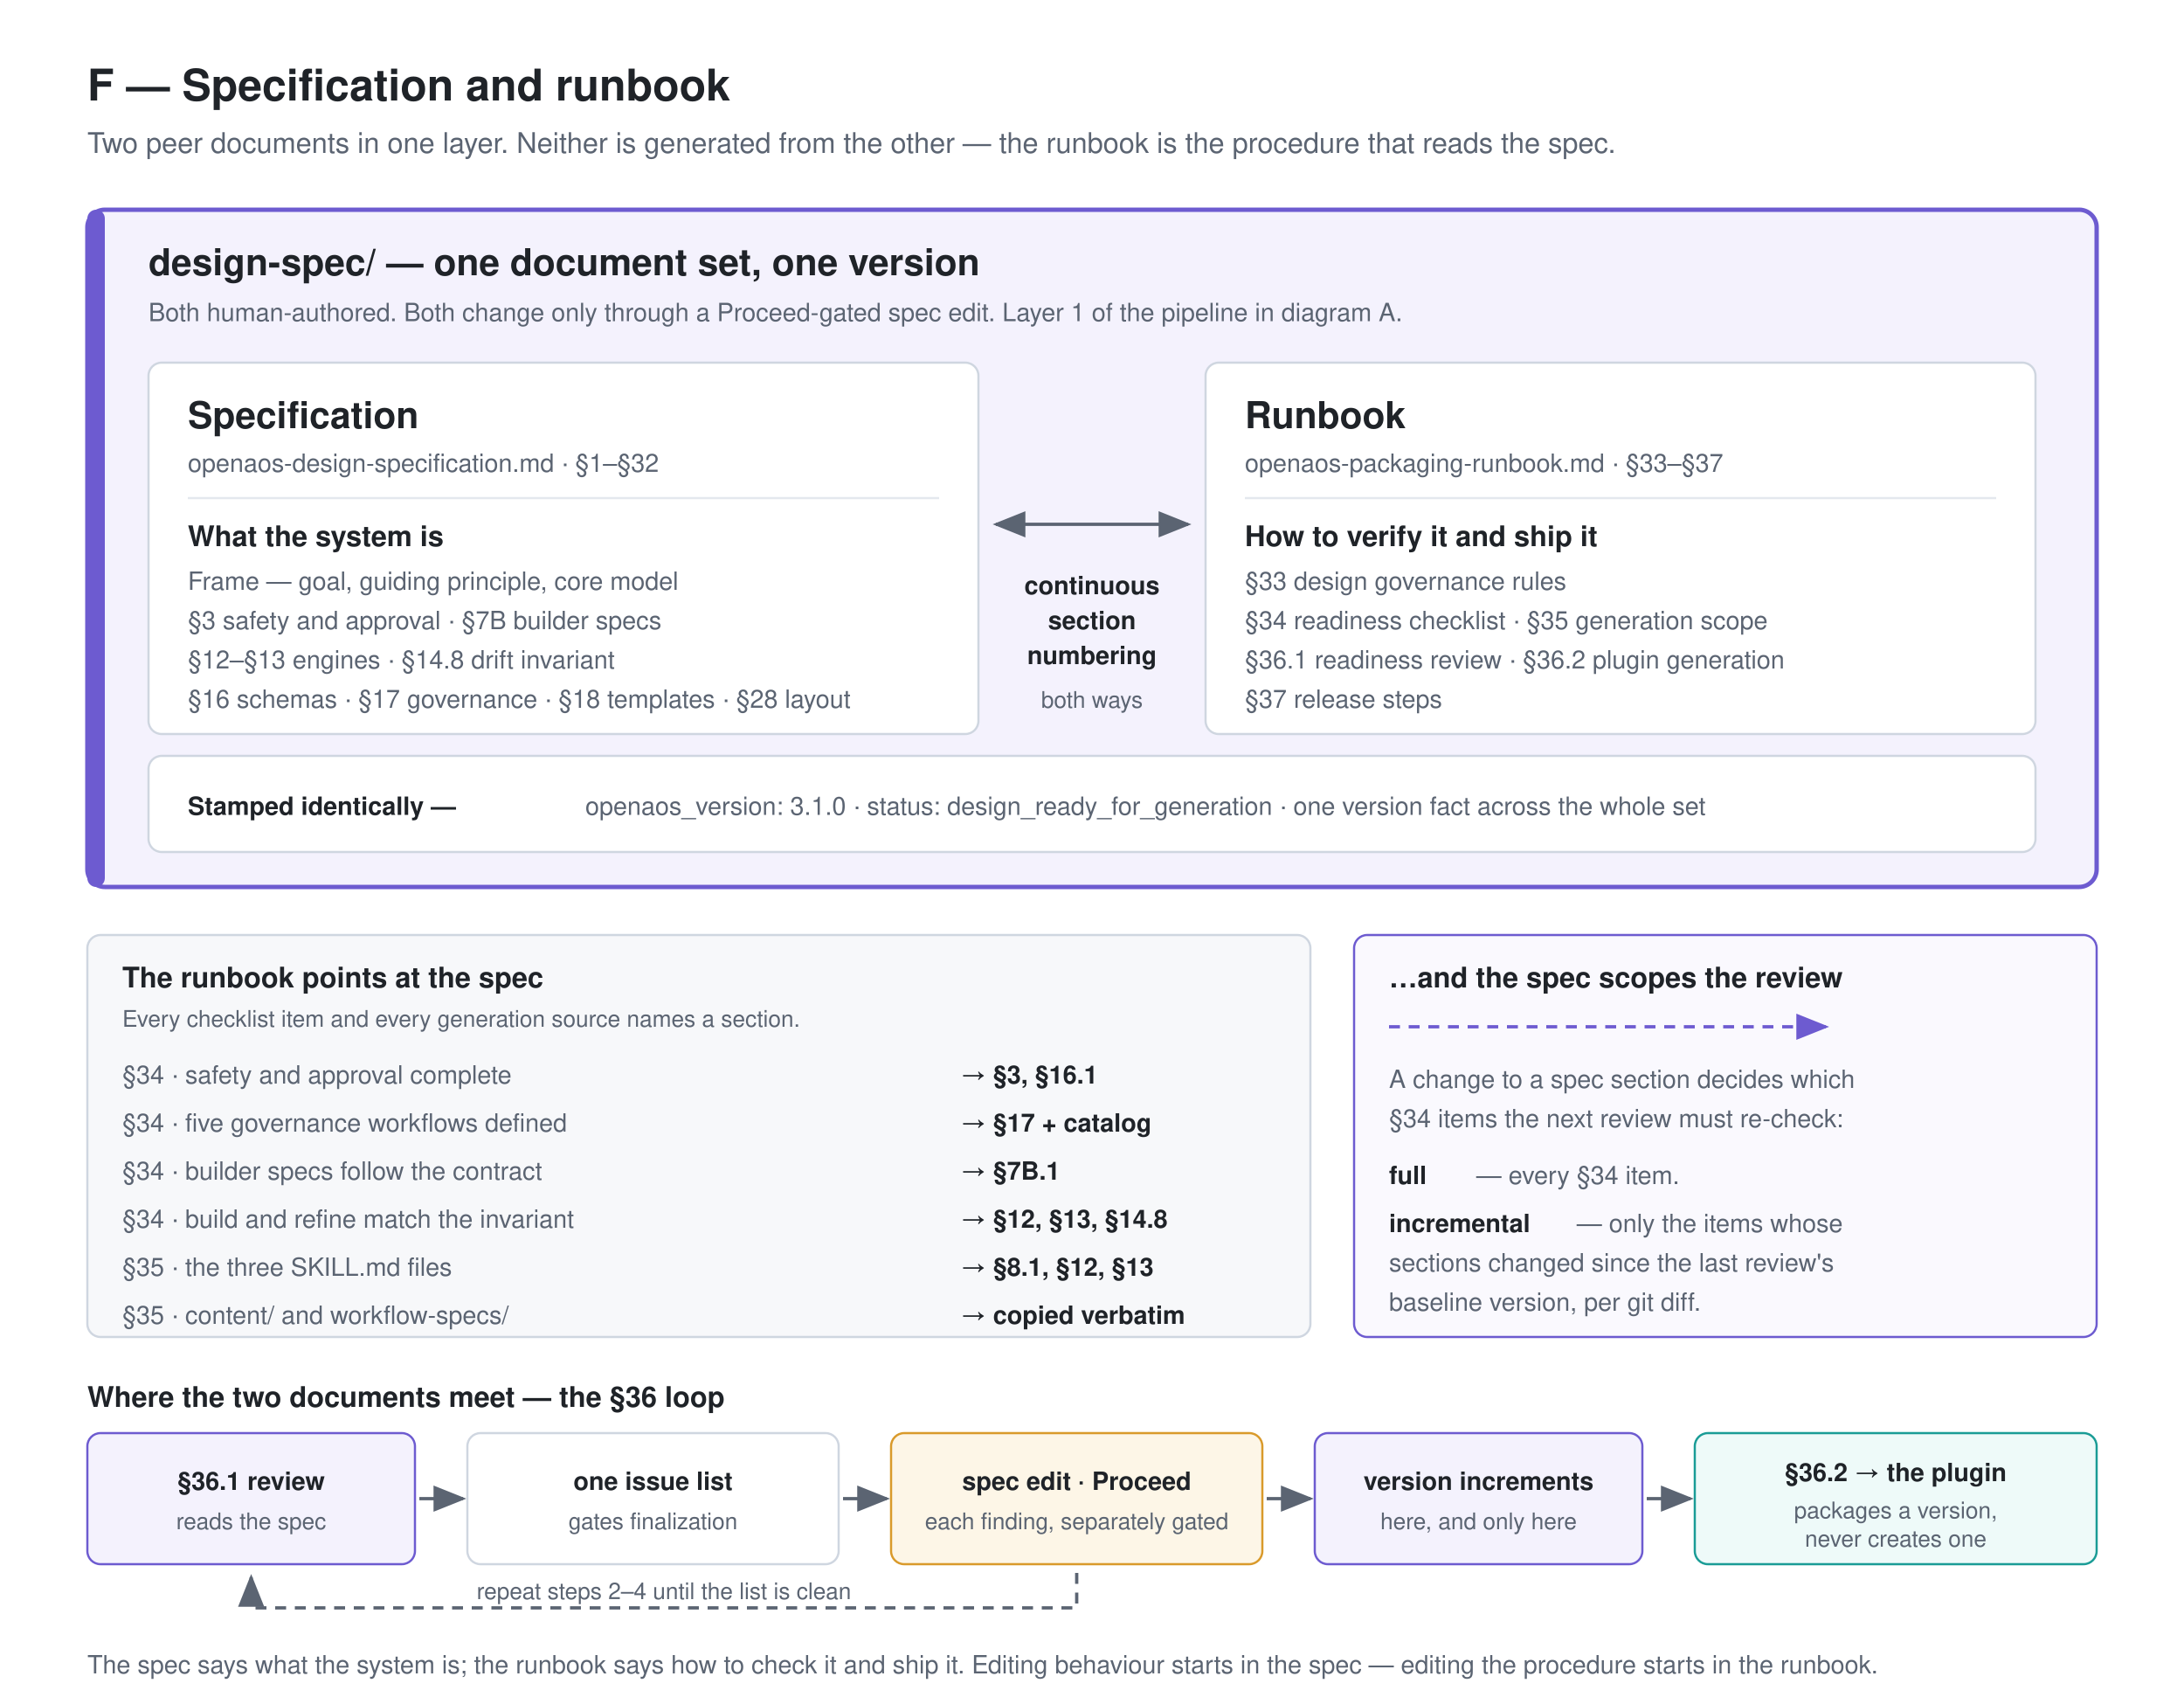
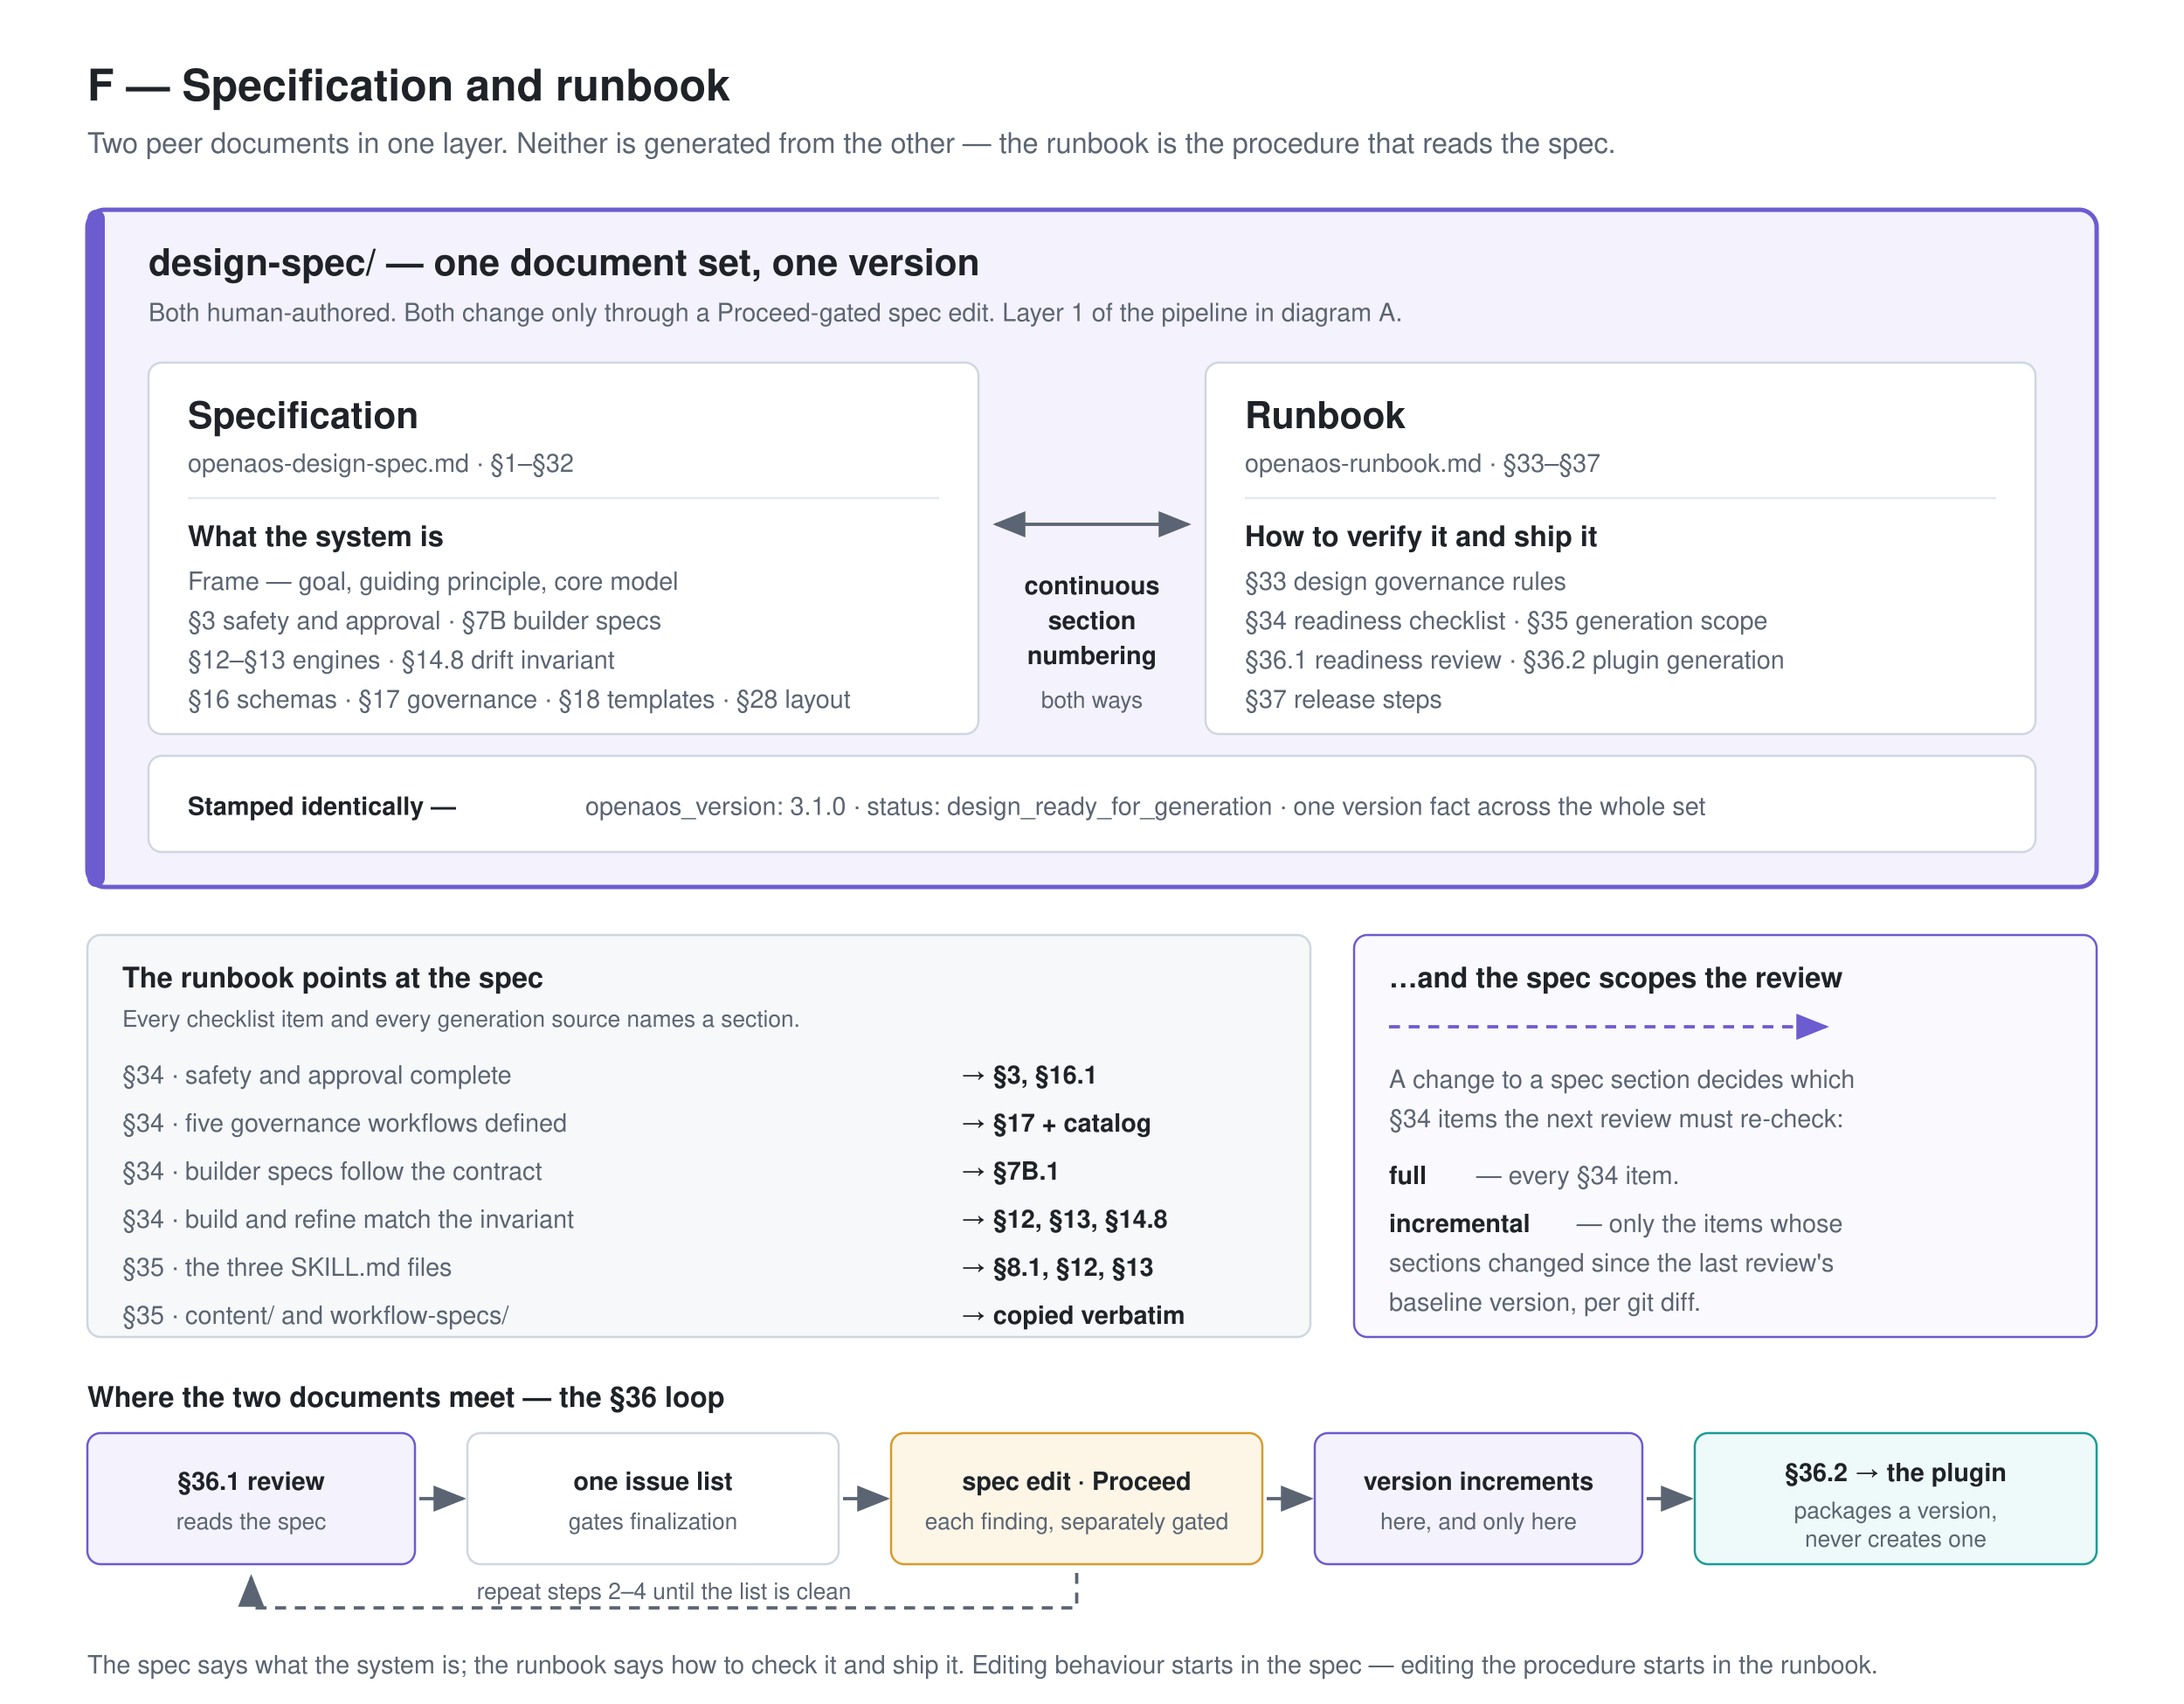
<svg xmlns="http://www.w3.org/2000/svg" viewBox="0 0 1000 780" width="1000" height="780" font-family="Segoe UI, Helvetica, Arial, sans-serif">
  <style>
    .t { fill: #1f2328; }
    .m { fill: #5b6472; }
    .h { font-size: 20px; font-weight: 600; }
    .s { font-size: 13px; }
    .xs { font-size: 11.5px; }
    .xxs { font-size: 10.5px; }
    .lbl { font-size: 12px; font-weight: 600; letter-spacing: .08em; }
    .card { fill: #ffffff; stroke: #cfd6e0; stroke-width: 1; rx: 6; }
  </style>
  <defs>
    <marker id="arw" markerWidth="10" markerHeight="8" refX="9" refY="4" orient="auto">
      <path d="M0,0 L10,4 L0,8 z" fill="#5b6472" />
    </marker>
    <marker id="arwS" markerWidth="10" markerHeight="8" refX="1" refY="4" orient="auto">
      <path d="M10,0 L0,4 L10,8 z" fill="#5b6472" />
    </marker>
    <marker id="arwP" markerWidth="10" markerHeight="8" refX="9" refY="4" orient="auto">
      <path d="M0,0 L10,4 L0,8 z" fill="#6d5bd0" />
    </marker>
  </defs>
  <rect width="1000" height="780" fill="#ffffff" />
  <text x="40" y="46" class="t h">F — Specification and runbook</text>
  <text x="40" y="70" class="m s">Two peer documents in one layer. Neither is generated from the other — the runbook is the procedure that reads the spec.</text>
  <rect x="40" y="96" width="920" height="310" rx="8" fill="#f4f2fd" stroke="#6d5bd0" stroke-width="2" />
  <rect x="40" y="96" width="8" height="310" rx="4" fill="#6d5bd0" />
  <text x="68" y="126" class="t" font-size="17" font-weight="600">design-spec/ — one document set, one version</text>
  <text x="68" y="147" class="m xs">Both human-authored. Both change only through a Proceed-gated spec edit. Layer 1 of the pipeline in diagram A.</text>
  <rect x="68" y="166" width="380" height="170" class="card" />
  <text x="86" y="196" class="t" font-size="17" font-weight="600">Specification</text>
-   <text x="86" y="216" class="m xs">openaos-design-specification.md · §1–§32</text>
+   <text x="86" y="216" class="m xs">openaos-design-spec.md · §1–§32</text>
  <line x1="86" y1="228" x2="430" y2="228" stroke="#e4e8ee" />
  <text x="86" y="250" class="t s" font-weight="600">What the system is</text>
  <text x="86" y="270" class="m xs">Frame — goal, guiding principle, core model</text>
  <text x="86" y="288" class="m xs">§3 safety and approval · §7B builder specs</text>
  <text x="86" y="306" class="m xs">§12–§13 engines · §14.8 drift invariant</text>
  <text x="86" y="324" class="m xs">§16 schemas · §17 governance · §18 templates · §28 layout</text>
  <line x1="456" y1="240" x2="544" y2="240" stroke="#5b6472" stroke-width="1.5" marker-end="url(#arw)" marker-start="url(#arwS)" />
  <text x="500" y="272" class="t xs" text-anchor="middle" font-weight="600">continuous</text>
  <text x="500" y="288" class="t xs" text-anchor="middle" font-weight="600">section</text>
  <text x="500" y="304" class="t xs" text-anchor="middle" font-weight="600">numbering</text>
  <text x="500" y="324" class="m xxs" text-anchor="middle">both ways</text>
  <rect x="552" y="166" width="380" height="170" class="card" />
  <text x="570" y="196" class="t" font-size="17" font-weight="600">Runbook</text>
-   <text x="570" y="216" class="m xs">openaos-packaging-runbook.md · §33–§37</text>
+   <text x="570" y="216" class="m xs">openaos-runbook.md · §33–§37</text>
  <line x1="570" y1="228" x2="914" y2="228" stroke="#e4e8ee" />
  <text x="570" y="250" class="t s" font-weight="600">How to verify it and ship it</text>
  <text x="570" y="270" class="m xs">§33 design governance rules</text>
  <text x="570" y="288" class="m xs">§34 readiness checklist · §35 generation scope</text>
  <text x="570" y="306" class="m xs">§36.1 readiness review · §36.2 plugin generation</text>
  <text x="570" y="324" class="m xs">§37 release steps</text>
  <rect x="68" y="346" width="864" height="44" class="card" />
  <text x="86" y="373" class="t xs" font-weight="600">Stamped identically —</text>
  <text x="268" y="373" class="m xs">openaos_version: 3.1.0 · status: design_ready_for_generation · one version fact across the whole set</text>
  <rect x="40" y="428" width="560" height="184" rx="6" fill="#f7f8fa" stroke="#cfd6e0" />
  <text x="56" y="452" class="t s" font-weight="600">The runbook points at the spec</text>
  <text x="56" y="470" class="m xxs">Every checklist item and every generation source names a section.</text>
  <text x="56" y="496" class="m xs">§34 · safety and approval complete</text>
  <text x="440" y="496" class="t xs" font-weight="600">→ §3, §16.1</text>
  <text x="56" y="518" class="m xs">§34 · five governance workflows defined</text>
  <text x="440" y="518" class="t xs" font-weight="600">→ §17 + catalog</text>
  <text x="56" y="540" class="m xs">§34 · builder specs follow the contract</text>
  <text x="440" y="540" class="t xs" font-weight="600">→ §7B.1</text>
  <text x="56" y="562" class="m xs">§34 · build and refine match the invariant</text>
  <text x="440" y="562" class="t xs" font-weight="600">→ §12, §13, §14.8</text>
  <text x="56" y="584" class="m xs">§35 · the three SKILL.md files</text>
  <text x="440" y="584" class="t xs" font-weight="600">→ §8.1, §12, §13</text>
  <text x="56" y="606" class="m xs">§35 · content/ and workflow-specs/</text>
  <text x="440" y="606" class="t xs" font-weight="600">→ copied verbatim</text>
  <rect x="620" y="428" width="340" height="184" rx="6" fill="#faf9fe" stroke="#6d5bd0" />
  <text x="636" y="452" class="t s" font-weight="600">…and the spec scopes the review</text>
  <line x1="636" y1="470" x2="836" y2="470" stroke="#6d5bd0" stroke-width="1.5" stroke-dasharray="5 4" marker-end="url(#arwP)" />
  <text x="636" y="498" class="m xs">A change to a spec section decides which</text>
  <text x="636" y="516" class="m xs">§34 items the next review must re-check:</text>
  <text x="636" y="542" class="t xs" font-weight="600">full</text>
  <text x="676" y="542" class="m xs">— every §34 item.</text>
  <text x="636" y="564" class="t xs" font-weight="600">incremental</text>
  <text x="722" y="564" class="m xs">— only the items whose</text>
  <text x="636" y="582" class="m xs">sections changed since the last review's</text>
  <text x="636" y="600" class="m xs">baseline version, per git diff.</text>
  <text x="40" y="644" class="t s" font-weight="600">Where the two documents meet — the §36 loop</text>
  <rect x="40" y="656" width="150" height="60" rx="6" fill="#f4f2fd" stroke="#6d5bd0" />
  <text x="115" y="682" class="t xs" text-anchor="middle" font-weight="600">§36.1 review</text>
  <text x="115" y="700" class="m xxs" text-anchor="middle">reads the spec</text>
  <line x1="192" y1="686" x2="212" y2="686" stroke="#5b6472" stroke-width="1.5" marker-end="url(#arw)" />
  <rect x="214" y="656" width="170" height="60" rx="6" class="card" />
  <text x="299" y="682" class="t xs" text-anchor="middle" font-weight="600">one issue list</text>
  <text x="299" y="700" class="m xxs" text-anchor="middle">gates finalization</text>
  <line x1="386" y1="686" x2="406" y2="686" stroke="#5b6472" stroke-width="1.5" marker-end="url(#arw)" />
  <rect x="408" y="656" width="170" height="60" rx="6" fill="#fdf6e7" stroke="#d99a2b" />
  <text x="493" y="682" class="t xs" text-anchor="middle" font-weight="600">spec edit · Proceed</text>
  <text x="493" y="700" class="m xxs" text-anchor="middle">each finding, separately gated</text>
  <line x1="580" y1="686" x2="600" y2="686" stroke="#5b6472" stroke-width="1.5" marker-end="url(#arw)" />
  <rect x="602" y="656" width="150" height="60" rx="6" fill="#f4f2fd" stroke="#6d5bd0" />
  <text x="677" y="682" class="t xs" text-anchor="middle" font-weight="600">version increments</text>
  <text x="677" y="700" class="m xxs" text-anchor="middle">here, and only here</text>
  <line x1="754" y1="686" x2="774" y2="686" stroke="#5b6472" stroke-width="1.5" marker-end="url(#arw)" />
  <rect x="776" y="656" width="184" height="60" rx="6" fill="#eefaf9" stroke="#1a9c96" />
  <text x="868" y="678" class="t xs" text-anchor="middle" font-weight="600">§36.2 → the plugin</text>
  <text x="868" y="695" class="m xxs" text-anchor="middle">packages a version,</text>
  <text x="868" y="708" class="m xxs" text-anchor="middle">never creates one</text>
  <path d="M493,720 L493,736 L115,736 L115,722" fill="none" stroke="#5b6472" stroke-width="1.5" stroke-dasharray="5 4" marker-end="url(#arw)" />
  <text x="304" y="732" class="m xxs" text-anchor="middle" fill="#5b6472">repeat steps 2–4 until the list is clean</text>
  <text x="40" y="766" class="m xs">The spec says what the system is; the runbook says how to check it and ship it. Editing behaviour starts in the spec — editing the procedure starts in the runbook.</text>
</svg>
